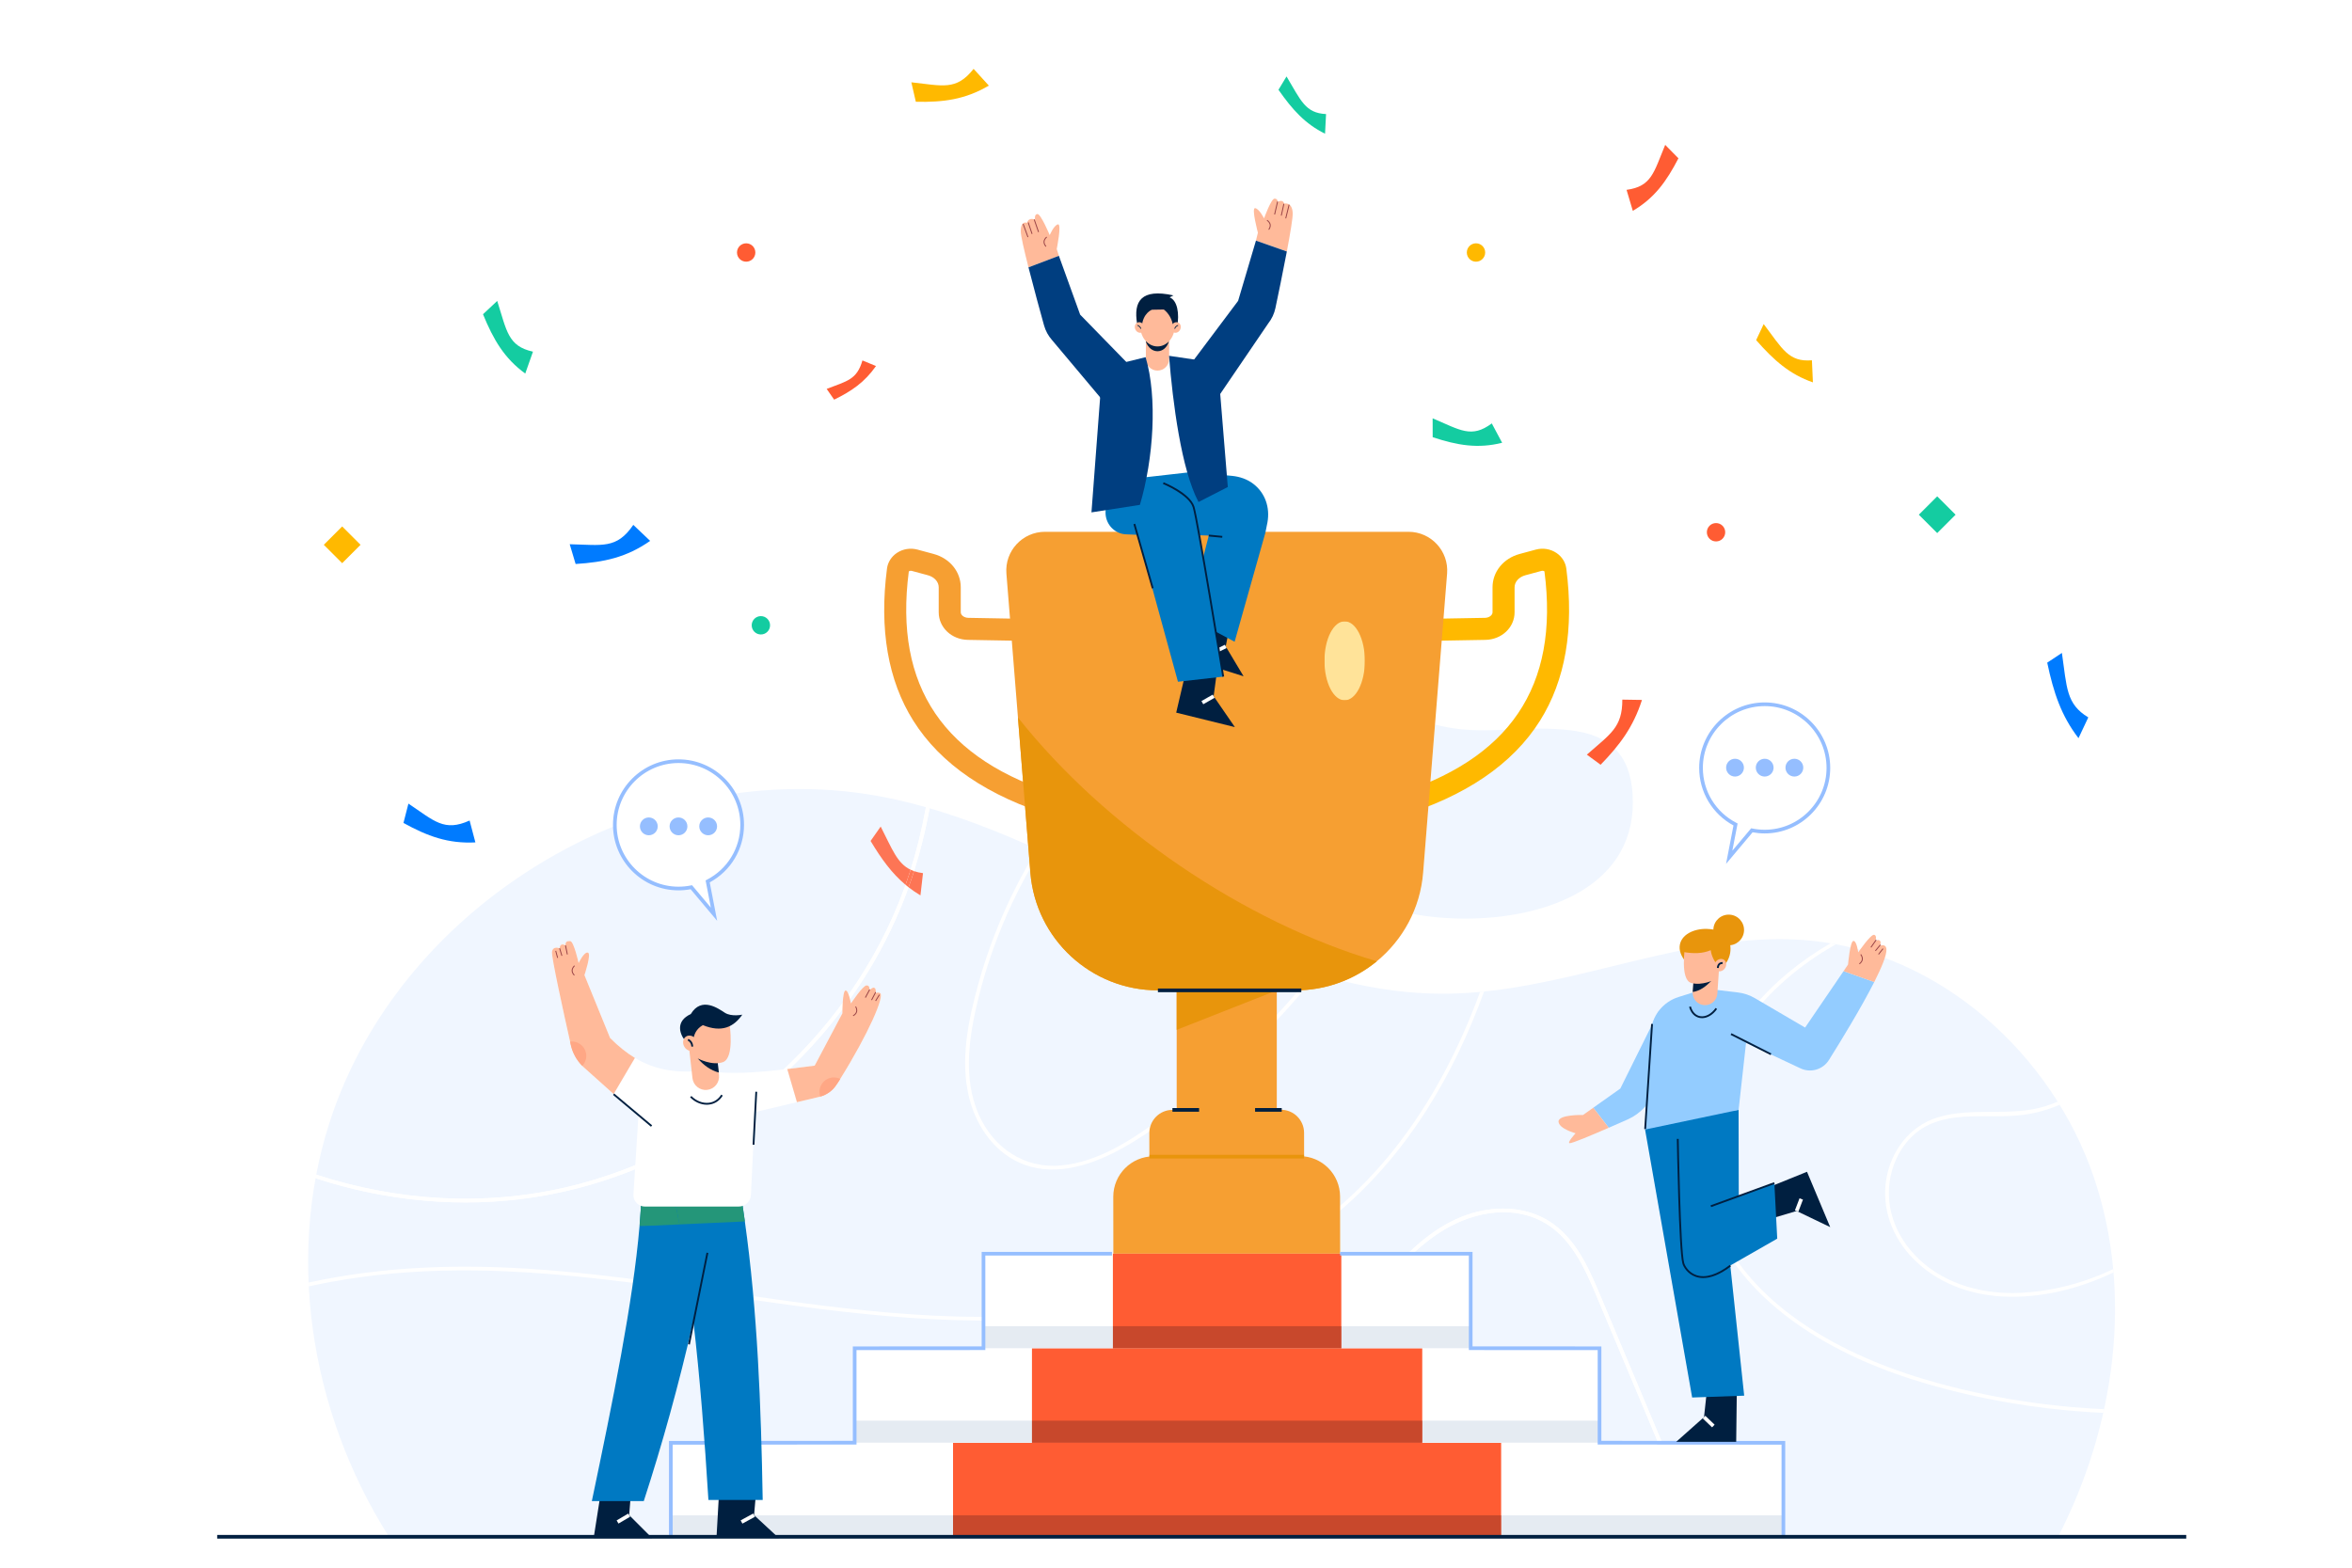
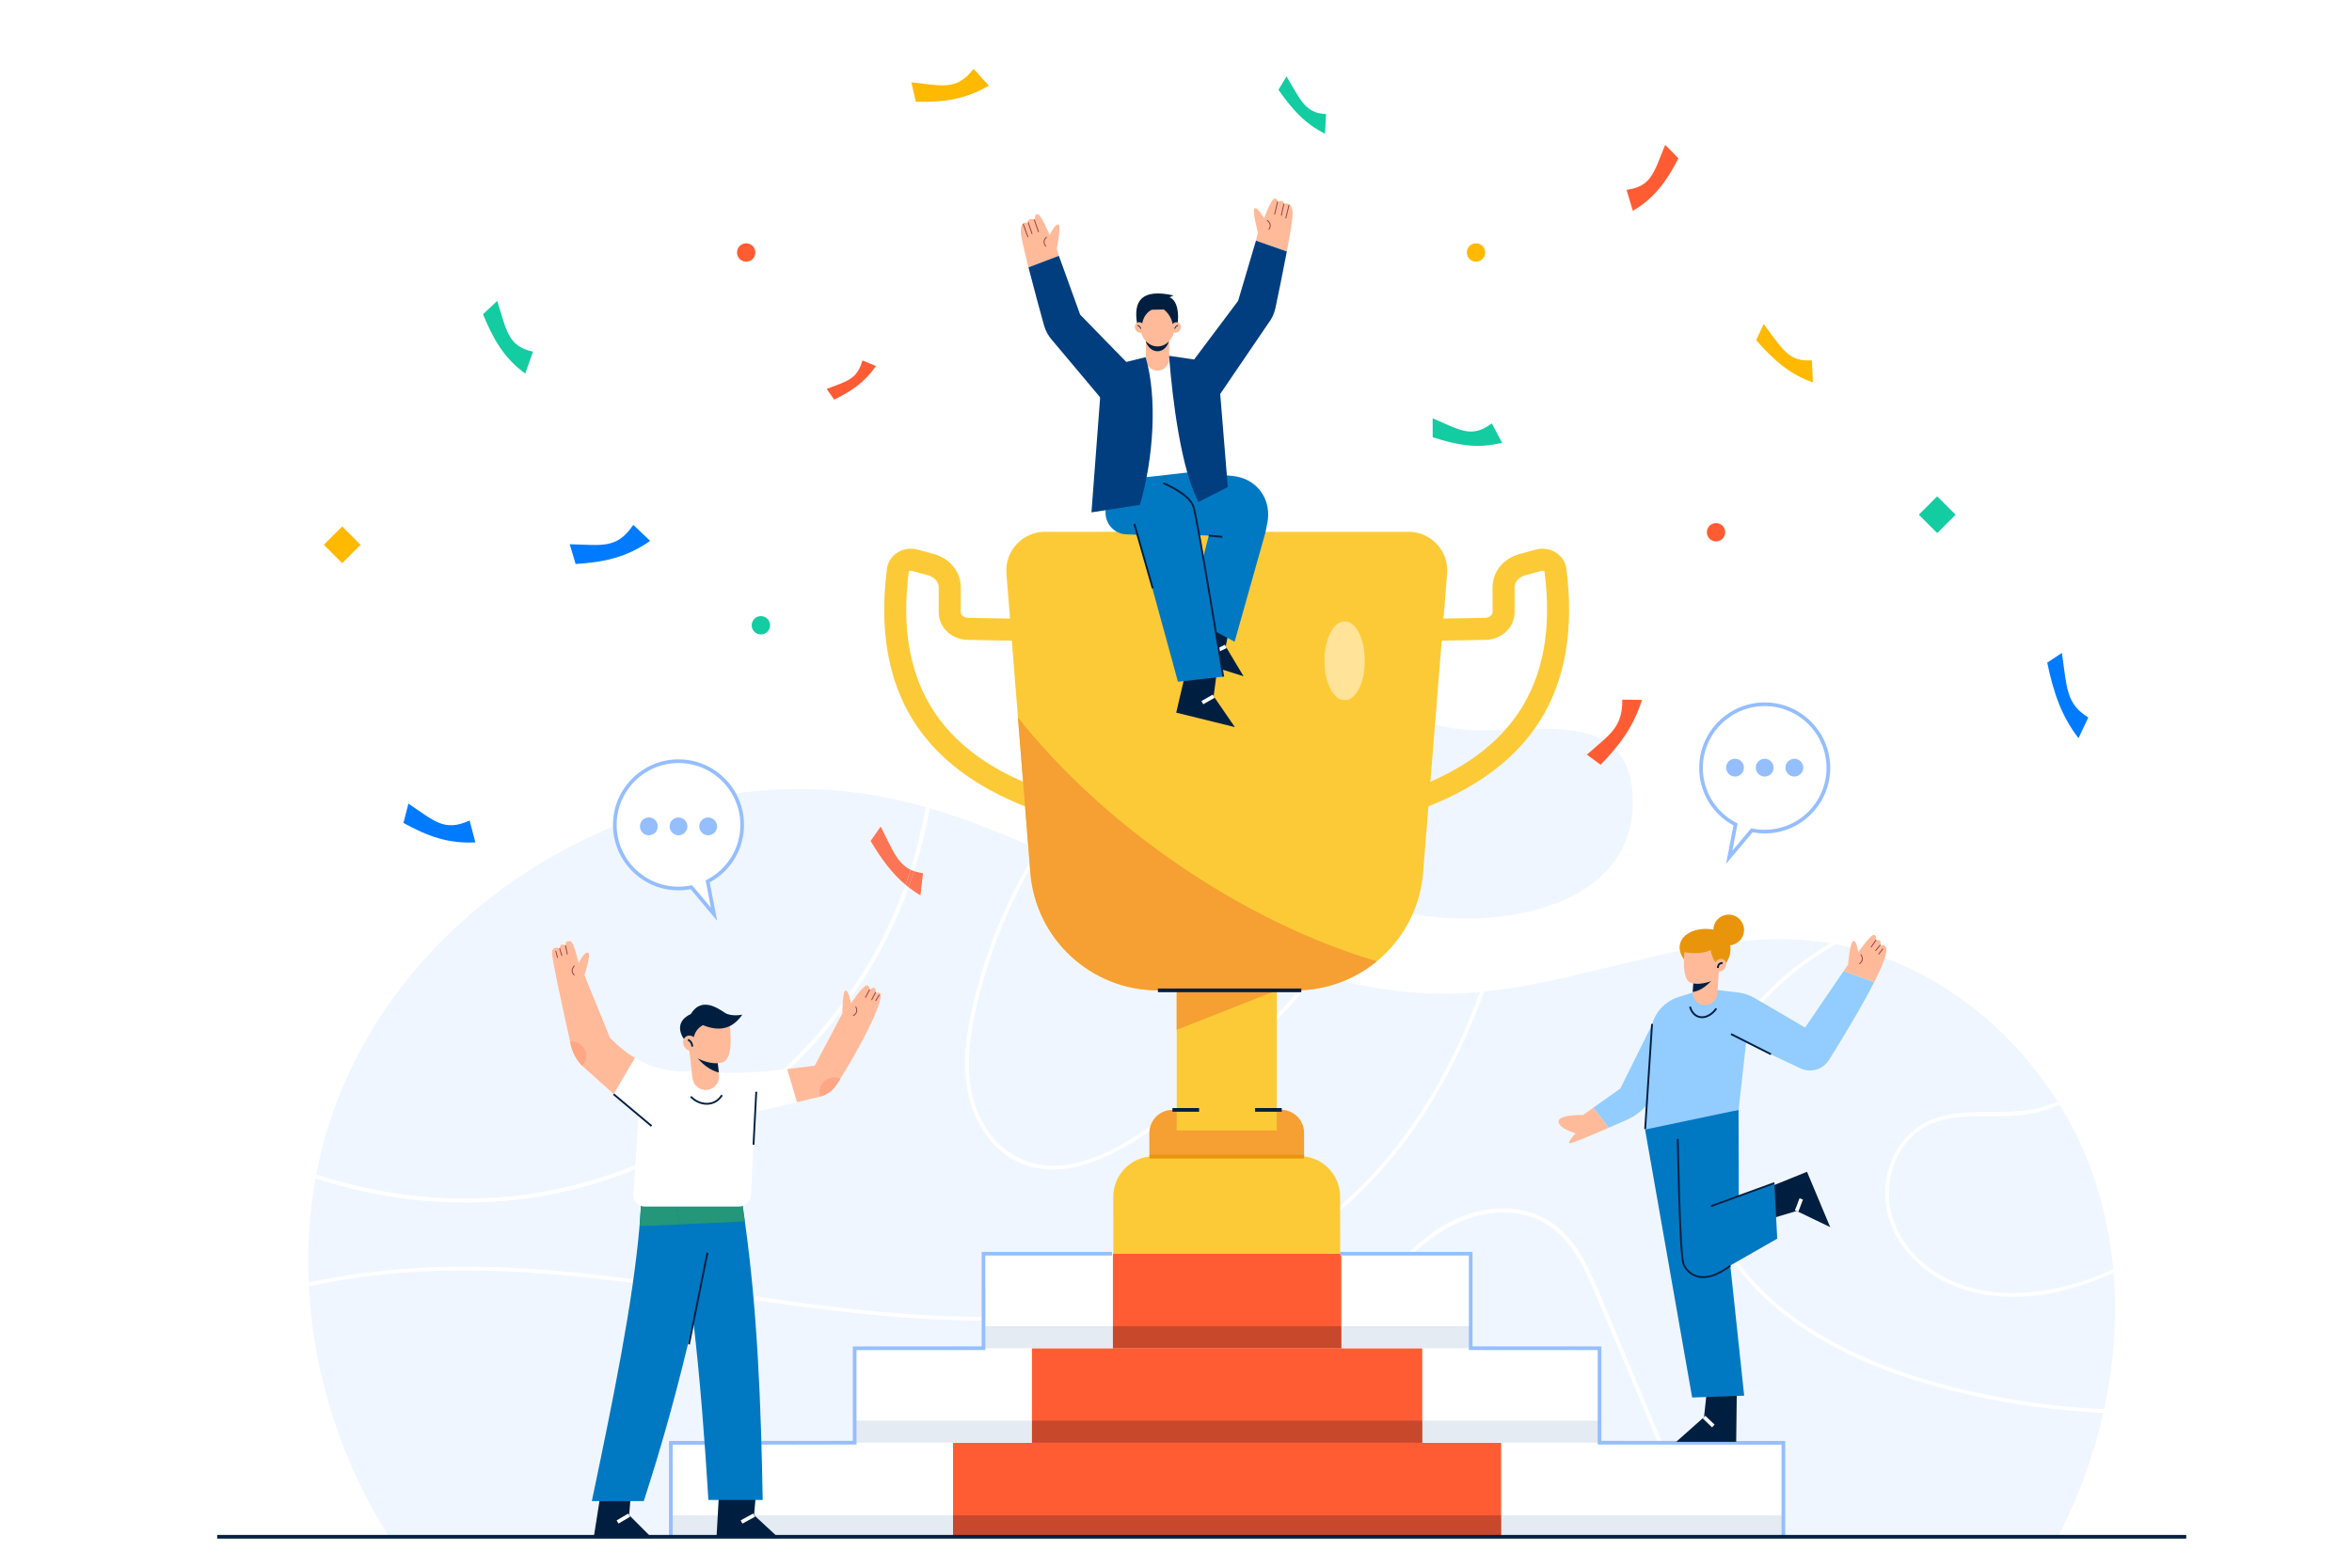
<svg xmlns="http://www.w3.org/2000/svg" width="420" height="280" viewBox="0 0 420 280" fill="none">
  <path d="M-36 304H456V-24H-36V304Z" fill="white" />
  <path d="M367.517 274.48H318.461V270.649H318.46V257.698H296.812C296.187 256.212 295.562 254.725 294.939 253.237C291.99 246.215 289.041 239.191 286.091 232.166C284.026 227.253 281.857 221.895 277.406 218.641C274.768 216.714 271.597 215.868 268.395 215.868C265.89 215.868 263.364 216.386 261.06 217.308C257.381 218.781 254.203 221.165 251.379 223.922H239.518H198.728H175.622V240.811H152.616V257.698H135.967C135.582 244.247 134.812 230.972 133.012 218.158C132.792 216.518 132.543 214.884 132.279 213.259L128.303 213.324C128.472 212.418 128.618 211.502 128.772 210.579L114.548 213.259C114.489 215.083 114.372 217.008 114.196 219.014C113.032 232.66 109.415 250.29 105.682 268.109H114.958C118.237 258.028 121.21 247.353 123.809 235.947C124.626 242.951 125.272 250.239 125.818 257.698H119.787V270.649H119.785V274.48H69.462C55.25 252.071 50.66 223.292 59.622 198.197C71.711 164.346 107.117 140.925 142.765 140.925C148.042 140.925 153.328 141.438 158.542 142.508C167.163 144.276 175.455 147.336 183.598 150.934L183.991 155.859C184.942 167.732 194.855 176.884 206.768 176.884H231.348C234.359 176.884 237.24 176.3 239.882 175.235C245.68 176.651 251.597 177.486 257.689 177.486C257.893 177.486 258.101 177.484 258.305 177.482C278.427 177.297 297.83 167.741 317.759 167.741C319.577 167.741 321.4 167.821 323.227 167.993C346.384 170.192 366.428 188.255 373.905 210.284C381.009 231.212 377.66 254.795 367.517 274.48ZM56.479 209.794C56.438 210.008 56.396 210.223 56.356 210.44C64.982 213.262 74.038 214.758 83.114 214.758C87.263 214.758 91.415 214.446 95.532 213.805C112.455 211.169 128.262 202.986 140.664 191.227L142.309 196.852L146.299 195.908C146.365 195.893 146.432 195.878 146.489 195.857C147.647 195.534 148.657 194.809 149.323 193.807L149.814 193.074C149.887 192.949 149.968 192.833 150.04 192.708C155.085 184.618 158.071 177.759 157.133 177.366C156.984 177.304 156.859 177.282 156.756 177.282C156.521 177.282 156.403 177.392 156.403 177.392C156.403 177.392 156.433 176.697 156.242 176.506C156.17 176.436 156.088 176.408 156.005 176.408C155.652 176.408 155.245 176.91 155.245 176.91C155.245 176.91 155.429 175.993 154.755 175.993C154.082 175.993 151.952 179.222 151.952 179.222C151.952 179.222 151.888 178.87 151.782 178.438C155.454 173.272 158.551 167.705 160.959 161.835C161.415 160.723 161.843 159.603 162.248 158.476C162.907 158.991 163.611 159.472 164.37 159.924L164.824 155.951C164.226 155.872 163.696 155.751 163.224 155.588C164.393 151.905 165.305 148.157 165.999 144.367C165.781 144.303 165.564 144.239 165.346 144.179C164.659 147.939 163.767 151.667 162.609 155.337C160.226 154.202 159.35 151.705 157.266 147.626L155.46 150.201C157.407 153.44 159.257 155.988 161.705 158.038C159.229 165.007 155.778 171.595 151.54 177.635C151.391 177.23 151.209 176.905 151.011 176.905C150.998 176.905 150.985 176.907 150.97 176.91C150.686 176.971 150.548 178.068 150.483 179.109C147.045 183.793 143.129 188.129 138.824 192.037C128.156 201.725 115.074 208.814 101.014 212.076C95.139 213.439 89.129 214.097 83.119 214.097C74.225 214.097 65.329 212.655 56.854 209.921C56.728 209.882 56.604 209.835 56.479 209.794ZM103.976 190.373C104.085 190.483 104.195 190.592 104.312 190.694L109.576 195.403L113.376 188.952C111.897 188.059 110.433 186.896 108.939 185.387L104.364 174.163C104.364 174.163 105.674 170.284 104.971 170.137C104.945 170.132 104.919 170.129 104.893 170.129C104.2 170.129 103.324 171.996 103.324 171.996C103.324 171.996 102.467 168.124 101.831 168.087C101.782 168.085 101.736 168.083 101.692 168.083C101.156 168.083 100.974 168.261 100.974 168.856C100.974 168.856 100.719 168.69 100.46 168.69C100.221 168.69 99.98 168.831 99.934 169.376C99.934 169.376 99.669 169.263 99.371 169.263C99.031 169.263 98.647 169.41 98.565 170.042C98.456 170.921 100.645 180.913 101.801 186.046C101.838 186.243 101.882 186.442 101.926 186.625C102.241 188.046 102.958 189.341 103.976 190.373ZM296.105 257.698H285.63V240.811H262.624V223.922H252.287C253.758 222.546 255.323 221.282 256.996 220.185C260.359 217.979 264.454 216.506 268.505 216.506C270.765 216.506 273.01 216.964 275.111 218.01C280.466 220.677 283.008 226.52 285.205 231.74C287.951 238.259 290.683 244.783 293.422 251.305C294.316 253.436 295.211 255.568 296.105 257.698ZM141.015 190.893C144.434 187.614 147.588 184.065 150.432 180.283C150.422 180.706 150.422 180.994 150.422 180.994L145.479 190.328C143.967 190.528 142.475 190.715 141.015 190.893Z" fill="#F0F6FF" />
  <path d="M95.535 213.805C124.344 209.318 149.926 188.752 160.962 161.835C163.281 156.175 164.913 150.324 166.002 144.367C165.783 144.303 165.567 144.239 165.349 144.179C164.617 148.182 163.653 152.148 162.385 156.046C157.89 169.869 149.57 182.284 138.827 192.037C128.159 201.725 115.077 208.814 101.017 212.076C86.447 215.456 71.059 214.504 56.857 209.921C56.731 209.882 56.607 209.835 56.482 209.794C56.441 210.008 56.399 210.223 56.359 210.44C68.928 214.553 82.41 215.848 95.535 213.805Z" fill="white" />
  <path d="M142.338 233.255C163.843 236.132 185.936 237.668 207.185 232.227C216.825 229.759 226.137 225.836 234.3 220.101C242.495 214.344 249.279 206.82 254.658 198.402C258.96 191.671 262.317 184.509 265.013 177.092C264.776 177.116 264.538 177.143 264.302 177.164C262.46 182.179 260.31 187.086 257.752 191.837C252.792 201.042 246.373 209.529 238.299 216.227C230.339 222.83 220.934 227.481 211.062 230.466C190.21 236.771 168.127 235.835 146.765 233.173C123.394 230.261 100.004 225.329 76.336 226.384C69.263 226.698 62.108 227.541 55.115 229.072C55.125 229.3 55.13 229.529 55.142 229.757C60.844 228.493 66.655 227.689 72.44 227.268C95.902 225.562 119.188 230.161 142.338 233.255Z" fill="white" />
  <path d="M352.802 248.704C344.537 246.892 336.382 244.365 328.84 240.483C321.813 236.865 315.19 232.045 310.5 225.605C305.678 218.986 303.376 210.961 304.094 202.791C305.414 187.782 315.199 175.787 327.845 168.653C327.521 168.592 327.197 168.538 326.872 168.484C316.256 174.617 307.796 184.013 304.56 196.364C302.497 204.241 302.971 212.601 306.428 220.016C309.742 227.127 315.443 232.822 321.893 237.159C328.701 241.734 336.397 244.942 344.254 247.213C353.686 249.941 363.428 251.6 373.223 252.227C374.009 252.278 374.795 252.309 375.582 252.345C375.629 252.129 375.678 251.912 375.724 251.696C368.018 251.343 360.34 250.357 352.802 248.704Z" fill="white" />
  <path d="M180.834 161.108C182.325 157.955 183.995 154.893 185.825 151.933C185.623 151.841 185.423 151.749 185.221 151.657C183.909 153.784 182.679 155.962 181.539 158.191C178.706 163.737 176.416 169.568 174.748 175.572C172.926 182.13 171.386 189.338 173.071 196.088C174.373 201.3 177.786 206.166 182.973 208.04C188.842 210.161 195.219 207.96 200.414 205.08C206.079 201.943 211.264 197.753 216.171 193.553C221.109 189.328 225.767 184.775 230.108 179.939C231.856 177.991 233.552 175.993 235.194 173.956C234.962 173.887 234.73 173.818 234.497 173.746C226.561 183.557 217.39 192.364 207.196 199.837C201.971 203.67 196.083 207.547 189.461 208.16C182.881 208.77 177.377 204.985 174.771 199.06C171.883 192.49 173.059 185.005 174.717 178.281C176.173 172.372 178.232 166.609 180.834 161.108Z" fill="white" />
  <path d="M357.55 231.561C364.349 231.924 371.175 230.234 377.407 227.269C377.39 227.071 377.376 226.872 377.358 226.676C372.195 229.121 366.609 230.628 360.795 230.908C354.275 231.223 347.615 229.516 342.757 224.981C338.376 220.891 336.18 214.945 337.858 209.065C338.601 206.456 340.074 204.011 342.194 202.294C344.95 200.063 348.502 199.496 351.946 199.391C355.047 199.297 358.163 199.519 361.251 199.124C363.503 198.835 365.704 198.218 367.788 197.326C367.673 197.139 367.56 196.949 367.442 196.762C366.762 197.051 366.068 197.313 365.363 197.539C358.999 199.575 352.189 197.602 345.878 199.617C340.948 201.192 337.666 205.605 336.833 210.628C335.962 215.884 337.935 221.014 341.614 224.781C345.807 229.077 351.623 231.246 357.55 231.561Z" fill="white" />
  <path d="M294.942 253.237C291.993 246.215 289.044 239.191 286.094 232.166C284.029 227.253 281.86 221.895 277.409 218.641C272.708 215.207 266.314 215.207 261.063 217.308C255.483 219.542 251.054 223.873 247.27 228.417C239.736 237.469 234.331 248.222 231.33 259.599C230.044 264.476 229.204 269.462 228.82 274.48H229.494C230.629 259.784 235.7 245.393 244.29 233.349C247.803 228.424 251.897 223.53 256.999 220.185C262.24 216.747 269.251 215.091 275.114 218.01C280.469 220.677 283.011 226.52 285.208 231.74C287.954 238.259 290.686 244.783 293.425 251.305C296.667 259.03 299.911 266.754 303.155 274.48H303.86C300.888 267.399 297.915 260.319 294.942 253.237Z" fill="white" />
  <path d="M261.667 164.072C258.399 164.072 255.199 163.778 252.271 163.237C253.277 160.954 253.921 158.473 254.13 155.859L256.247 129.407C259.351 130.222 262.213 130.442 265.026 130.442C265.697 130.442 266.364 130.431 267.031 130.409C269.665 130.331 272.296 130.136 275.081 130.136C276.765 130.136 278.505 130.208 280.337 130.419C287.228 131.213 291.059 134.567 291.531 141.773C292.602 158.083 276.427 164.072 261.667 164.072Z" fill="#F0F6FF" />
  <path d="M323.733 68.293C319.603 66.862 316.779 64.381 313.598 60.747L314.944 57.879C318.285 62.303 319.38 64.698 323.556 64.352L323.733 68.293Z" fill="#FFB900" />
  <path d="M371.16 131.843C368.087 127.846 366.714 123.743 365.576 118.354L368.197 116.617C369.097 122.829 368.933 125.727 372.909 128.133L371.16 131.843Z" fill="#007BFF" />
  <path d="M268.238 79.085C263.889 80.168 260.271 79.546 255.836 78.087L255.828 74.716C260.745 76.799 262.76 78.336 266.391 75.623L268.238 79.085Z" fill="#14CCA1" />
  <path d="M156.428 65.377C154.371 68.299 152.062 69.862 148.954 71.381L147.621 69.462C151.249 68.043 153.005 67.852 154.007 64.378L156.428 65.377Z" fill="#FF5C33" />
  <path d="M84.89 150.46C80.005 150.706 76.347 149.354 72.047 146.983L72.933 143.532C77.577 146.635 79.299 148.608 83.858 146.55L84.89 150.46Z" fill="#007BFF" />
  <path d="M93.796 66.718C90.069 64.009 88.117 60.686 86.25 56.124L88.788 53.748C90.507 59.133 90.696 61.821 95.173 62.81L93.796 66.718Z" fill="#14CCA1" />
  <path d="M116.099 96.606C111.876 99.554 107.891 100.412 102.79 100.732L101.734 97.203C107.535 97.334 110.125 98.105 113.088 93.746L116.099 96.606Z" fill="#007BFF" />
  <path d="M176.579 15.289C172.342 17.781 168.462 18.282 163.542 18.177L162.74 14.701C168.305 15.296 170.748 16.247 173.858 12.298L176.579 15.289Z" fill="#FFB900" />
  <path d="M236.614 23.88C233.084 22.138 230.8 19.617 228.299 16.034L229.737 13.653C232.312 17.953 233.073 20.196 236.796 20.374L236.614 23.88Z" fill="#14CCA1" />
  <path d="M291.574 37.659C295.438 35.384 297.581 32.413 299.72 28.273L297.356 25.876C295.311 30.794 294.956 33.295 290.457 33.908L291.574 37.659Z" fill="#FF5C33" />
  <path d="M164.369 159.924C163.61 159.472 162.906 158.991 162.247 158.476C162.59 157.518 162.914 156.556 163.223 155.588C163.695 155.751 164.225 155.872 164.823 155.951L164.369 159.924ZM161.704 158.038C159.256 155.988 157.406 153.44 155.459 150.201L157.265 147.626C159.349 151.705 160.225 154.202 162.608 155.337C162.534 155.573 162.458 155.81 162.381 156.046C162.165 156.713 161.939 157.377 161.704 158.038Z" fill="#FD7555" />
  <path d="M162.248 158.476C162.063 158.334 161.882 158.188 161.705 158.038C161.94 157.378 162.166 156.713 162.382 156.046C162.459 155.81 162.535 155.574 162.609 155.337C162.804 155.429 163.007 155.513 163.224 155.588C162.915 156.556 162.591 157.519 162.248 158.476Z" fill="#FF7755" />
  <path d="M293.209 125.014C291.659 129.844 289.267 133.042 285.824 136.589L283.369 134.787C287.523 131.103 289.724 129.962 289.701 124.958L293.209 125.014Z" fill="#FF5C33" />
  <path d="M134.885 45.098C134.885 46.003 134.151 46.738 133.245 46.738C132.34 46.738 131.605 46.003 131.605 45.098C131.605 44.193 132.34 43.458 133.245 43.458C134.151 43.458 134.885 44.193 134.885 45.098Z" fill="#FF5C33" />
  <path d="M265.212 45.098C265.212 46.003 264.477 46.738 263.572 46.738C262.665 46.738 261.932 46.003 261.932 45.098C261.932 44.193 262.665 43.458 263.572 43.458C264.477 43.458 265.212 44.193 265.212 45.098Z" fill="#FFB900" />
  <path d="M308.075 95.064C308.075 95.969 307.34 96.704 306.435 96.704C305.53 96.704 304.795 95.969 304.795 95.064C304.795 94.157 305.53 93.424 306.435 93.424C307.34 93.424 308.075 94.157 308.075 95.064Z" fill="#FF5C33" />
  <path d="M137.512 111.682C137.512 112.587 136.778 113.322 135.872 113.322C134.967 113.322 134.232 112.587 134.232 111.682C134.232 110.777 134.967 110.042 135.872 110.042C136.778 110.042 137.512 110.777 137.512 111.682Z" fill="#14CCA1" />
  <path d="M64.384 97.306L61.104 100.586L57.824 97.306L61.104 94.026L64.384 97.306Z" fill="#FFB900" />
  <path d="M349.21 91.932L345.93 95.212L342.65 91.932L345.93 88.652L349.21 91.932Z" fill="#14CCA1" />
  <path d="M232.879 208.783L205.248 208.818L205.24 202.364C205.239 200.086 207.084 198.236 209.362 198.233L228.74 198.21C231.019 198.207 232.868 200.052 232.871 202.331L232.879 208.783Z" fill="#F69F32" />
-   <path d="M227.999 201.908H210.123V170.256H227.999V201.908Z" fill="#F69F32" />
-   <path d="M210.123 183.936V170.256H227.999L227.981 176.9L210.123 183.936Z" fill="#E8950C" />
-   <path d="M249.802 145.847L248.662 142.078C269.593 135.743 278.469 122.65 275.794 102.049C275.765 102.019 275.543 101.89 275.271 101.965L272.39 102.744C271.237 103.056 270.461 103.918 270.461 104.892V109.355C270.461 112.064 268.175 114.231 265.257 114.286C262.241 114.344 257.08 114.442 256.393 114.442V110.506C256.864 110.506 260.149 110.449 265.182 110.35C265.91 110.337 266.525 109.881 266.525 109.355V104.892C266.525 102.118 268.468 99.728 271.361 98.944L274.243 98.165C275.511 97.822 276.854 98.036 277.931 98.756C278.909 99.408 279.551 100.423 279.697 101.542C281.103 112.371 279.527 121.511 275.01 128.705C270.123 136.495 261.641 142.263 249.802 145.847Z" fill="#FFB900" />
-   <path d="M188.288 145.847C176.448 142.263 167.966 136.495 163.079 128.705C158.563 121.511 156.986 112.371 158.392 101.542C158.538 100.423 159.181 99.407 160.158 98.756C161.236 98.036 162.579 97.822 163.847 98.165L166.728 98.944C169.621 99.727 171.564 102.118 171.564 104.892V109.355C171.564 109.881 172.179 110.337 172.908 110.35C177.939 110.449 181.226 110.506 181.696 110.506V114.442C181.009 114.442 175.848 114.344 172.832 114.286C169.915 114.231 167.628 112.064 167.628 109.355V104.892C167.628 103.918 166.853 103.056 165.7 102.744L162.818 101.965C162.544 101.89 162.323 102.019 162.285 102.082C159.62 122.65 168.496 135.743 189.427 142.078L188.288 145.847Z" fill="#F69F32" />
-   <path d="M258.41 102.447L254.132 155.859C253.621 162.261 250.498 167.877 245.86 171.688C241.905 174.942 236.84 176.884 231.35 176.884H206.769C194.856 176.884 184.944 167.732 183.993 155.859L181.776 128.143L179.716 102.447C179.394 98.426 182.569 94.982 186.61 94.982H251.515C255.549 94.982 258.731 98.426 258.41 102.447Z" fill="#F69F32" />
-   <path d="M245.86 171.688C241.904 174.942 236.84 176.884 231.349 176.884H206.769C194.856 176.884 184.944 167.732 183.993 155.859L181.775 128.143C197.342 147.816 222.165 164.695 245.86 171.688Z" fill="#E8950C" />
+   <path d="M227.999 201.908H210.123V170.256H227.999V201.908Z" fill="#FDCA37" />
+   <path d="M210.123 183.936V170.256H227.999L227.981 176.9L210.123 183.936Z" fill="#F69F32" />
+   <path d="M249.802 145.847L248.662 142.078C269.593 135.743 278.469 122.65 275.794 102.049C275.765 102.019 275.543 101.89 275.271 101.965L272.39 102.744C271.237 103.056 270.461 103.918 270.461 104.892V109.355C270.461 112.064 268.175 114.231 265.257 114.286C262.241 114.344 257.08 114.442 256.393 114.442V110.506C256.864 110.506 260.149 110.449 265.182 110.35C265.91 110.337 266.525 109.881 266.525 109.355V104.892C266.525 102.118 268.468 99.728 271.361 98.944L274.243 98.165C275.511 97.822 276.854 98.036 277.931 98.756C278.909 99.408 279.551 100.423 279.697 101.542C281.103 112.371 279.527 121.511 275.01 128.705C270.123 136.495 261.641 142.263 249.802 145.847Z" fill="#FDCA37" />
+   <path d="M188.288 145.847C176.448 142.263 167.966 136.495 163.079 128.705C158.563 121.511 156.986 112.371 158.392 101.542C158.538 100.423 159.181 99.407 160.158 98.756C161.236 98.036 162.579 97.822 163.847 98.165L166.728 98.944C169.621 99.727 171.564 102.118 171.564 104.892V109.355C171.564 109.881 172.179 110.337 172.908 110.35C177.939 110.449 181.226 110.506 181.696 110.506V114.442C181.009 114.442 175.848 114.344 172.832 114.286C169.915 114.231 167.628 112.064 167.628 109.355V104.892C167.628 103.918 166.853 103.056 165.7 102.744L162.818 101.965C162.544 101.89 162.323 102.019 162.285 102.082C159.62 122.65 168.496 135.743 189.427 142.078L188.288 145.847Z" fill="#FDCA37" />
+   <path d="M258.41 102.447L254.132 155.859C253.621 162.261 250.498 167.877 245.86 171.688C241.905 174.942 236.84 176.884 231.35 176.884H206.769C194.856 176.884 184.944 167.732 183.993 155.859L181.776 128.143L179.716 102.447C179.394 98.426 182.569 94.982 186.61 94.982H251.515C255.549 94.982 258.731 98.426 258.41 102.447Z" fill="#FDCA37" />
+   <path d="M245.86 171.688C241.904 174.942 236.84 176.884 231.349 176.884H206.769C194.856 176.884 184.944 167.732 183.993 155.859L181.775 128.143C197.342 147.816 222.165 164.695 245.86 171.688Z" fill="#F69F32" />
  <path d="M232.381 177.212H206.77V176.556H232.381V177.212Z" fill="#001F40" />
  <path d="M214.124 198.561H209.363V197.905H214.124V198.561Z" fill="#001F40" />
  <path d="M228.882 198.561H224.121V197.905H228.882V198.561Z" fill="#001F40" />
-   <path d="M239.312 224.407L198.812 224.457L198.799 213.757C198.794 209.767 202.025 206.528 206.015 206.523L232.065 206.492C236.055 206.487 239.294 209.718 239.299 213.708L239.312 224.407Z" fill="#F69F32" />
+   <path d="M239.312 224.407L198.812 224.457L198.799 213.757C198.794 209.767 202.025 206.528 206.015 206.523L232.065 206.492C236.055 206.487 239.294 209.718 239.299 213.708L239.312 224.407Z" fill="#FDCA37" />
  <path d="M232.861 206.912H205.268V206.256H232.861V206.912Z" fill="#E8950C" />
  <mask id="mask0_998_7193" style="mask-type:luminance" maskUnits="userSpaceOnUse" x="236" y="110" width="8" height="16">
    <path d="M240.118 125.076C238.125 125.076 236.51 121.918 236.51 118.024C236.51 114.129 238.125 110.972 240.118 110.972C242.11 110.972 243.726 114.129 243.726 118.024C243.726 121.918 242.11 125.076 240.118 125.076Z" fill="white" />
  </mask>
  <g mask="url(#mask0_998_7193)">
    <path d="M236.51 125.076H243.726V110.972H236.51V125.076Z" fill="#FFE399" />
  </g>
  <path d="M119.787 274.587H318.46V257.698H119.787V274.587Z" fill="white" />
  <path d="M152.619 257.698H285.633V240.811H152.619V257.698Z" fill="white" />
  <path d="M175.625 240.811H262.627V223.922H175.625V240.811Z" fill="white" />
  <path d="M170.186 274.585H268.061V257.7H170.186V274.585Z" fill="#FF5C33" />
  <path d="M184.279 257.699H253.973V240.807H184.279V257.699Z" fill="#FF5C33" />
  <path d="M198.73 240.807H239.521V223.922H198.73V240.807Z" fill="#FF5C33" />
  <path d="M175.625 240.801H198.729V236.865H175.625V240.801Z" fill="#E5EBF2" />
  <path d="M239.52 240.801H262.624V236.865H239.52V240.801Z" fill="#E5EBF2" />
  <path d="M198.73 240.801H239.521V236.865H198.73V240.801Z" fill="#C8482C" />
  <path d="M152.619 257.673H184.278V253.737H152.619V257.673Z" fill="#E5EBF2" />
  <path d="M253.971 257.673H285.629V253.737H253.971V257.673Z" fill="#E5EBF2" />
  <path d="M184.279 257.673H253.973V253.737H184.279V257.673Z" fill="#C8482C" />
  <path d="M119.787 274.585H119.789V274.478H119.787V274.585Z" fill="#E5EBF2" />
  <path d="M119.787 274.48H119.789V270.649H119.787V274.48Z" fill="#D8E3F2" />
  <path d="M170.186 274.585H119.787V270.649H170.186V274.585Z" fill="#E5EBF2" />
  <path d="M318.463 274.585H318.465V274.478H318.463V274.585Z" fill="#E5EBF2" />
  <path d="M318.463 274.48H318.465V270.649H318.463V274.48Z" fill="#D8E3F2" />
  <path d="M318.463 274.585H268.064V270.649H318.463V274.48V274.585Z" fill="#E5EBF2" />
  <path d="M170.186 274.585H268.061V270.649H170.186V274.585Z" fill="#C8482C" />
  <path d="M120.117 274.587H119.461V257.37L152.292 257.345L152.29 240.483L175.298 240.473L175.296 223.594H198.57V224.25H175.952L175.954 241.129L152.946 241.139L152.948 258.001L120.117 258.026V274.587Z" fill="#95BEFF" />
  <path d="M318.789 274.587H318.133V258.026L285.302 258.001L285.303 241.139L262.296 241.129L262.297 224.25H239.305V223.594H262.953L262.952 240.473L285.959 240.483L285.958 257.345L318.789 257.37V274.587Z" fill="#95BEFF" />
  <path d="M214.964 109.673L212.518 117.776L222.066 120.786L218.877 115.453L219.814 110.769L214.964 109.673Z" fill="#001F40" />
  <path d="M217.095 116.696L216.805 116.107L218.735 115.157L219.025 115.746L217.095 116.696Z" fill="white" />
  <path d="M213.275 84.348L219.99 84.993C221.371 85.126 222.724 85.578 223.82 86.428C225.954 88.081 226.795 90.656 226.334 93.28C226.214 93.96 226.07 94.59 225.965 95.125L220.469 114.618L212.135 110.172L215.854 95.653L207.39 95.392L202.775 85.713L204.442 77.997L213.275 84.348Z" fill="#0079C2" />
  <path d="M212.115 118.4L210.037 127.282L220.513 129.866L216.72 124.348L217.406 119.247L212.115 118.4Z" fill="#001F40" />
  <path d="M214.869 125.784L214.543 125.217L216.554 124.064L216.88 124.632L214.869 125.784Z" fill="white" />
  <path d="M203.157 95.522L210.35 121.765L218.429 120.85L213.704 93.037C213.248 90.613 213.145 89.124 209.433 87.276L205.46 85.071L204.44 77.996L198.414 81.919L197.438 91.138C197.202 93.37 198.867 95.34 201.066 95.433L203.157 95.522Z" fill="#0079C2" />
  <path d="M213.631 84.212L201.647 85.573C200.311 85.726 199.1 84.768 198.943 83.43L196.854 65.685L206.843 63.25L217.442 64.832L215.497 82.341C215.387 83.323 214.613 84.101 213.631 84.212Z" fill="white" />
  <path d="M188.703 44.478C188.703 44.478 189.635 39.903 188.912 40.07C188.19 40.239 187.447 41.994 187.447 41.994C187.447 41.994 185.863 38.189 185.256 38.227C184.648 38.266 184.831 39.23 184.831 39.23C184.831 39.23 183.698 38.691 183.403 39.809C183.403 39.809 182.27 39.27 182.279 41.344C182.283 42.099 182.888 44.721 183.657 47.75L189.085 45.687L188.703 44.478Z" fill="#FFBA9A" />
  <path d="M192.883 56.196L189.085 45.687L183.656 47.75C184.607 51.494 185.808 55.861 186.433 58.108C186.708 59.097 187.205 60.004 187.889 60.77L198.787 73.744L203.489 67.074L192.883 56.196Z" fill="#003E80" />
  <path d="M186.723 44.083C186.186 43.447 186.231 42.835 186.859 42.266L186.969 42.387C186.411 42.894 186.372 43.414 186.849 43.978L186.723 44.083Z" fill="#974245" />
  <path d="M185.379 41.474L184.604 39.235L184.758 39.181L185.535 41.419L185.379 41.474Z" fill="#974245" />
  <path d="M184.219 41.803L183.533 39.76L183.687 39.709L184.375 41.752L184.219 41.803Z" fill="#974245" />
  <path d="M183.485 42.379L182.627 40.026L182.781 39.968L183.639 42.323L183.485 42.379Z" fill="#974245" />
  <path d="M230.841 38.03C230.718 35.958 229.319 36.378 229.319 36.378C229.045 35.476 228.16 36.08 228.16 36.08C228.16 36.08 228.206 35.476 227.597 35.476C226.987 35.476 225.724 39.004 225.724 39.004C225.724 39.004 224.871 37.298 224.14 37.177C223.409 37.056 224.627 41.562 224.627 41.562L224.276 42.979L229.791 44.921C230.406 41.675 230.887 38.817 230.841 38.03Z" fill="#FFBA9A" />
  <path d="M224.277 42.979L221.092 53.736L211.908 65.98L217.156 71.448L226.468 57.77C227.103 56.964 227.542 56.027 227.754 55.022C228.218 52.824 229.092 48.621 229.792 44.921L224.277 42.979Z" fill="#003E80" />
  <path d="M226.632 41.062L226.497 40.97C226.911 40.358 226.815 39.845 226.207 39.402L226.304 39.27C226.988 39.768 227.099 40.372 226.632 41.062Z" fill="#974245" />
  <path d="M227.69 38.323L227.529 38.286L228.064 35.978L228.225 36.014L227.69 38.323Z" fill="#974245" />
  <path d="M228.881 38.528L228.721 38.494L229.185 36.388L229.346 36.424L228.881 38.528Z" fill="#974245" />
  <path d="M229.675 39.022L229.516 38.983L230.117 36.551L230.277 36.59L229.675 39.022Z" fill="#974245" />
  <path d="M206.697 66.192C205.551 66.192 204.619 65.262 204.619 64.114V60.425H208.775V64.114C208.775 65.262 207.845 66.192 206.697 66.192Z" fill="#FFBA9A" />
  <path d="M208.727 60.957C208.074 63.277 205.417 63.374 204.596 60.957H208.727Z" fill="#001F40" />
  <path d="M209.763 58.3C209.763 60.275 208.39 61.875 206.696 61.875C205.004 61.875 203.631 60.275 203.631 58.3C203.631 56.325 205.004 54.725 206.696 54.725C208.39 54.725 209.763 56.325 209.763 58.3Z" fill="#FFBA9A" />
  <path d="M203.891 58.361C204.072 55.896 205.704 55.317 205.704 55.317L207.823 55.279C208.693 55.932 209.433 57.162 209.472 58.451L210.197 58.415C210.648 56.006 210.251 53.649 208.856 53.106L209.545 52.762C203.793 51.489 202.37 53.795 203.058 57.834L203.891 58.361Z" fill="#001F40" />
  <path d="M204.275 58.129C204.505 58.612 204.349 59.166 203.928 59.366C203.506 59.566 202.978 59.338 202.749 58.856C202.519 58.375 202.675 57.821 203.098 57.621C203.519 57.419 204.047 57.647 204.275 58.129Z" fill="#FFBA9A" />
  <path d="M203.66 58.735C203.562 58.458 203.378 58.274 203.1 58.175L203.149 58.038C203.472 58.153 203.683 58.364 203.797 58.687L203.66 58.735Z" fill="#001F40" />
  <path d="M209.223 58.129C208.993 58.612 209.151 59.166 209.572 59.366C209.994 59.566 210.522 59.338 210.75 58.856C210.979 58.375 210.823 57.821 210.402 57.621C209.98 57.419 209.452 57.647 209.223 58.129Z" fill="#FFBA9A" />
  <path d="M209.833 58.735L209.697 58.687C209.81 58.364 210.022 58.153 210.345 58.038L210.393 58.175C210.115 58.274 209.932 58.458 209.833 58.735Z" fill="#001F40" />
  <path d="M204.574 63.796C206.711 70.98 205.989 81.955 203.554 90.173L194.904 91.513L196.854 65.685L204.574 63.796Z" fill="#003E80" />
  <path d="M208.756 63.55C209.412 71.869 210.958 83.897 214.019 89.662L219.252 86.987L217.443 64.832L208.756 63.55Z" fill="#003E80" />
  <path d="M218.269 120.876C218.223 120.597 213.708 92.942 212.983 90.602C212.276 88.325 207.712 86.46 207.666 86.441L207.789 86.137C207.983 86.215 212.543 88.081 213.294 90.505C214.029 92.866 218.406 119.682 218.593 120.823L218.269 120.876Z" fill="#001F40" />
  <path d="M205.684 105.112L202.404 93.632L202.719 93.542L205.999 105.022L205.684 105.112Z" fill="#001F40" />
  <path d="M218.249 96.046L215.838 95.817L215.869 95.49L218.278 95.72L218.249 96.046Z" fill="#001F40" />
  <path d="M107.228 266.957L106.008 274.706H116.441L112.353 270.618L112.658 266.774L107.228 266.957Z" fill="#001F40" />
  <path d="M110.446 272.12L110.113 271.556L112.188 270.336L112.52 270.9L110.446 272.12Z" fill="white" />
  <path d="M128.774 210.579C128.62 211.502 128.474 212.418 128.305 213.325C128.02 215.038 127.72 216.736 127.413 218.413C126.315 224.445 125.114 230.28 123.811 235.932V235.947C121.212 247.353 118.239 258.028 114.96 268.109H105.684C109.417 250.29 113.034 232.66 114.198 219.014C114.374 217.008 114.491 215.083 114.55 213.259L128.774 210.579Z" fill="#0079C2" />
  <path d="M128.402 266.592L127.949 274.557L139.076 274.706L134.658 270.618L134.988 266.774L128.402 266.592Z" fill="#001F40" />
  <path d="M132.571 272.127L132.256 271.549L134.498 270.329L134.813 270.906L132.571 272.127Z" fill="white" />
  <path d="M136.197 267.904H126.503C125.822 256.886 124.995 246.116 123.809 235.947V235.932C123.113 229.959 122.3 224.181 121.319 218.691C121.005 216.919 120.668 215.178 120.316 213.464L128.303 213.324L132.279 213.259C132.543 214.884 132.792 216.518 133.012 218.158C135.267 234.205 135.903 250.971 136.197 267.904Z" fill="#0079C2" />
  <mask id="mask1_998_7193" style="mask-type:luminance" maskUnits="userSpaceOnUse" x="114" y="210" width="15" height="10">
    <path d="M114.199 219.014C114.375 217.008 114.492 215.083 114.551 213.259L128.776 210.579C128.622 211.502 128.476 212.418 128.307 213.325L120.32 213.464C120.671 215.178 121.008 216.919 121.323 218.691L114.199 219.014Z" fill="white" />
  </mask>
  <g mask="url(#mask1_998_7193)">
    <path d="M114.199 219.014H128.776V210.579H114.199V219.014Z" fill="#249679" />
  </g>
  <path d="M121.319 218.69C121.005 216.919 120.668 215.178 120.316 213.464L128.303 213.324L132.279 213.259C132.543 214.884 132.792 216.517 133.012 218.157L127.411 218.413L121.319 218.69Z" fill="#249679" />
  <path d="M123.193 240.145L122.871 240.081L126.166 223.73L126.487 223.796L123.193 240.145Z" fill="#001F40" />
  <path d="M126.205 191.183C121.295 191.714 117.283 191.304 113.378 188.951L109.578 195.401L114.003 199.358L113.114 213.316C113.061 214.138 113.506 214.91 114.242 215.279C114.526 215.422 114.84 215.496 115.158 215.496H131.917C132.829 215.496 133.644 214.927 133.961 214.071C134.036 213.862 134.08 213.644 134.092 213.423L134.809 198.627L142.312 196.852L140.581 190.942C134.864 191.609 129.706 191.968 126.205 191.183Z" fill="white" />
  <path d="M113.377 188.952L109.577 195.403L104.314 190.694C104.196 190.592 104.087 190.483 103.977 190.373C102.959 189.341 102.242 188.046 101.927 186.625C101.883 186.442 101.839 186.243 101.802 186.046C100.646 180.913 98.457 170.921 98.567 170.042C98.72 168.856 99.935 169.376 99.935 169.376C100.031 168.241 100.975 168.856 100.975 168.856C100.975 168.211 101.187 168.057 101.832 168.087C102.469 168.124 103.325 171.997 103.325 171.997C103.325 171.997 104.27 169.983 104.972 170.137C105.675 170.284 104.365 174.163 104.365 174.163L108.94 185.387C110.434 186.896 111.898 188.059 113.377 188.952Z" fill="#FFBA9A" />
  <path d="M103.977 190.373C102.959 189.341 102.242 188.045 101.927 186.625C101.883 186.441 101.839 186.243 101.803 186.046C101.912 186.031 102.022 186.023 102.132 186.023C103.553 186.023 104.695 187.173 104.695 188.587C104.695 189.282 104.424 189.912 103.977 190.373Z" fill="#FFA785" />
  <path d="M102.504 174.248C101.931 173.643 101.942 173.031 102.535 172.426L102.652 172.541C102.125 173.079 102.115 173.6 102.623 174.135L102.504 174.248Z" fill="#974245" />
  <path d="M101.233 170.486L100.896 168.872L101.057 168.839L101.394 170.453L101.233 170.486Z" fill="#974245" />
  <path d="M100.258 170.739L99.857 169.4L100.014 169.353L100.415 170.691L100.258 170.739Z" fill="#974245" />
  <path d="M99.494 171.101L99.158 169.851L99.316 169.809L99.652 171.058L99.494 171.101Z" fill="#974245" />
  <path d="M150.042 192.708C149.97 192.833 149.889 192.949 149.816 193.074L149.325 193.807C148.659 194.809 147.649 195.534 146.491 195.857C146.434 195.878 146.367 195.893 146.301 195.908L142.311 196.852L140.584 190.943C142.18 190.753 143.82 190.548 145.481 190.328L150.424 180.993C150.424 180.993 150.424 177.026 150.972 176.91C151.521 176.785 151.954 179.222 151.954 179.222C151.954 179.222 154.084 175.993 154.757 175.993C155.431 175.993 155.247 176.91 155.247 176.91C155.247 176.91 155.87 176.141 156.244 176.506C156.435 176.697 156.405 177.392 156.405 177.392C156.405 177.392 156.651 177.162 157.135 177.366C158.073 177.759 155.087 184.618 150.042 192.708Z" fill="#FFBA9A" />
  <path d="M146.492 195.857C146.391 195.586 146.34 195.299 146.34 194.999C146.34 193.579 147.488 192.437 148.902 192.437C149.312 192.437 149.7 192.532 150.043 192.708C149.971 192.833 149.89 192.949 149.817 193.074L149.326 193.807C148.66 194.809 147.65 195.534 146.492 195.857Z" fill="#FFA785" />
  <path d="M152.381 181.495L152.299 181.353C152.937 180.982 153.076 180.479 152.722 179.814L152.866 179.737C153.265 180.485 153.101 181.076 152.381 181.495Z" fill="#974245" />
  <path d="M154.601 178.217L154.457 178.138L155.236 176.685L155.38 176.764L154.601 178.217Z" fill="#974245" />
  <path d="M155.71 178.655L155.564 178.579L156.298 177.172L156.443 177.248L155.71 178.655Z" fill="#974245" />
  <path d="M156.428 178.814L156.289 178.727L156.965 177.623L157.104 177.708L156.428 178.814Z" fill="#974245" />
  <path d="M116.245 201.243L109.467 195.557L109.678 195.306L116.456 200.992L116.245 201.243Z" fill="#001F40" />
  <path d="M134.719 204.46L134.393 204.444L134.885 194.986L135.211 195.002L134.719 204.46Z" fill="#001F40" />
  <path d="M126.213 197.311C125.143 197.311 124.053 196.831 123.232 195.983L123.468 195.755C124.32 196.634 125.476 197.083 126.569 196.964C127.495 196.859 128.281 196.342 128.786 195.511L129.067 195.681C128.509 196.601 127.635 197.174 126.606 197.288C126.476 197.303 126.345 197.311 126.213 197.311Z" fill="#001F40" />
  <path d="M126.285 194.661C124.978 194.807 123.799 193.866 123.652 192.559L123.021 186.934L127.758 186.402L128.389 192.027C128.535 193.336 127.593 194.515 126.285 194.661Z" fill="#FFBA9A" />
  <path d="M124.6 189.048C125.69 190.299 126.926 191.183 128.362 191.562L128.022 188.524L124.6 189.048Z" fill="#001F40" />
  <path d="M130.287 182.961C130.287 182.961 131.197 188.934 129.112 189.699C127.165 190.412 124.604 189.047 124.604 189.047L122.885 184.032L125.116 181.999L130.287 182.961Z" fill="#FFBA9A" />
  <path d="M123.781 185.877C123.901 184.734 124.35 183.747 125.513 183.098C128.905 184.473 131.029 183.422 132.553 181.225C132.553 181.225 130.611 181.641 129.441 180.887C128.272 180.131 125.26 177.938 123.356 181.116C120.693 182.351 121.258 184.498 122.334 185.877H123.781Z" fill="#001F40" />
  <path d="M124.329 185.717C124.721 186.396 124.563 187.222 123.975 187.562C123.387 187.903 122.591 187.629 122.198 186.952C121.805 186.273 121.964 185.446 122.552 185.105C123.14 184.766 123.936 185.039 124.329 185.717Z" fill="#FFBA9A" />
  <path d="M123.465 186.938C123.426 186.412 123.203 186.051 122.783 185.838L122.932 185.546C123.455 185.812 123.745 186.271 123.793 186.914L123.465 186.938Z" fill="#001F40" />
  <path d="M121.164 135.954C127.443 135.954 132.534 141.045 132.534 147.324C132.534 151.726 130.028 155.536 126.37 157.425L127.505 163.288L123.454 158.465C122.714 158.615 121.948 158.696 121.164 158.696C114.884 158.696 109.793 153.605 109.793 147.324C109.793 141.045 114.884 135.954 121.164 135.954Z" fill="white" />
  <path d="M123.577 158.104L126.94 162.107L126 157.246L126.218 157.135C129.91 155.228 132.204 151.469 132.204 147.324C132.204 141.237 127.251 136.282 121.162 136.282C115.073 136.282 110.119 141.237 110.119 147.324C110.119 153.414 115.073 158.368 121.162 158.368C121.91 158.368 122.659 158.293 123.386 158.143L123.577 158.104ZM128.065 164.467L123.325 158.824C122.615 158.957 121.888 159.024 121.162 159.024C114.711 159.024 109.463 153.776 109.463 147.324C109.463 140.874 114.711 135.626 121.162 135.626C127.612 135.626 132.86 140.874 132.86 147.324C132.86 151.633 130.521 155.547 126.736 157.602L128.065 164.467Z" fill="#95BEFF" />
  <path d="M117.451 147.593C117.451 148.472 116.739 149.184 115.861 149.184C114.983 149.184 114.271 148.472 114.271 147.593C114.271 146.716 114.983 146.004 115.861 146.004C116.739 146.004 117.451 146.716 117.451 147.593Z" fill="#95BEFF" />
  <path d="M122.749 147.593C122.749 148.472 122.038 149.184 121.16 149.184C120.282 149.184 119.57 148.472 119.57 147.593C119.57 146.716 120.282 146.004 121.16 146.004C122.038 146.004 122.749 146.716 122.749 147.593Z" fill="#95BEFF" />
  <path d="M128.048 147.593C128.048 148.472 127.337 149.184 126.459 149.184C125.581 149.184 124.869 148.472 124.869 147.593C124.869 146.716 125.581 146.004 126.459 146.004C127.337 146.004 128.048 146.716 128.048 147.593Z" fill="#95BEFF" />
  <path d="M296.182 180.644L289.343 194.423L284.514 197.848L287.279 201.426C288.542 200.875 289.753 200.339 290.682 199.926C291.831 199.414 292.861 198.668 293.709 197.736L298.785 192.154L296.182 180.644Z" fill="#93CCFF" />
  <path d="M282.684 199.143C282.684 199.143 278.169 199.027 278.312 200.368C278.448 201.639 281.354 202.41 281.354 202.41C281.354 202.41 279.749 204.152 280.309 204.181C280.77 204.206 284.186 202.771 287.276 201.426L284.511 197.848L282.684 199.143Z" fill="#FFBA9A" />
  <path d="M310.145 248.465L310.035 257.526H299.316L304.289 253.106L304.842 248.022L310.145 248.465Z" fill="#001F40" />
  <path d="M305.729 254.933L304.062 253.342L304.517 252.868L306.181 254.459L305.729 254.933Z" fill="white" />
  <path d="M314.279 212.686L322.679 209.287L326.822 219.171L320.823 216.294L315.923 217.749L314.279 212.686Z" fill="#001F40" />
  <path d="M321.133 216.413L320.521 216.178L321.345 214.026L321.956 214.261L321.133 216.413Z" fill="white" />
  <path d="M293.762 201.746L302.17 249.604L311.462 249.278L305.757 195.811L293.762 201.746Z" fill="#0079C2" />
  <path d="M299.51 199.325L300.34 224.362C300.387 225.821 301.245 227.133 302.563 227.761C303.721 228.314 305.076 228.263 306.189 227.627L317.363 221.231L316.848 211.307L310.493 213.667L310.463 198.235L299.51 199.325Z" fill="#0079C2" />
  <path d="M322.34 183.53L313.386 178.286C312.441 177.731 311.393 177.38 310.306 177.253L304.533 176.572L299.738 178.073C296.924 178.953 294.949 181.484 294.775 184.428L293.762 201.746L310.463 198.235L311.795 186.253L321.43 190.776C323.27 191.691 325.506 191.065 326.596 189.323C328.802 185.805 332.39 179.931 334.688 175.396L329.209 173.451L322.34 183.53Z" fill="#93CCFF" />
  <path d="M335.726 168.917C335.726 168.917 335.998 168.19 335.636 167.964C335.273 167.736 334.865 168.144 334.865 168.144C334.865 168.144 335.273 167.145 334.683 166.965C334.093 166.783 331.823 170.096 331.823 170.096C331.823 170.096 331.551 168.008 330.962 168.054C330.371 168.1 330.007 172.275 330.007 172.275L329.207 173.451L334.686 175.396C336.033 172.741 336.936 170.545 336.861 169.551C336.779 168.457 335.726 168.917 335.726 168.917Z" fill="#FFBA9A" />
  <path d="M332.081 172.221L331.98 172.09C332.566 171.641 332.64 171.126 332.205 170.511L332.338 170.415C332.828 171.108 332.741 171.714 332.081 172.221Z" fill="#974245" />
  <path d="M334.16 169.254L334.025 169.159L334.973 167.809L335.108 167.905L334.16 169.254Z" fill="#974245" />
  <path d="M334.956 169.869L334.83 169.764L335.727 168.694L335.852 168.798L334.956 169.869Z" fill="#974245" />
  <path d="M335.513 170.506L335.385 170.404L336.187 169.389L336.315 169.489L335.513 170.506Z" fill="#974245" />
  <path d="M309.006 169.809C308.863 171.936 307.038 173.953 304.711 173.795C302.385 173.64 299.793 171.188 299.935 169.062C300.078 166.935 302.481 165.835 304.811 165.91C308.078 166.017 309.149 167.683 309.006 169.809Z" fill="#E8950C" />
  <path d="M304.32 179.524C303.105 179.442 302.187 178.391 302.269 177.176L302.605 172.175L307.007 172.472L306.671 177.472C306.589 178.688 305.536 179.606 304.32 179.524Z" fill="#FFBA9A" />
  <path d="M305.631 175.143C304.636 176.195 303.555 176.992 302.268 177.175L302.448 174.792L305.631 175.143Z" fill="#001F40" />
  <path d="M300.879 169.261C300.879 169.261 300.02 174.935 301.958 175.544C303.895 176.152 306.298 174.927 306.298 174.927L306.768 170.637L306.229 167.847L300.879 169.261Z" fill="#FFBA9A" />
  <path d="M306.697 172.36C306.154 171.752 305.614 170.743 305.488 169.709C304.096 170.314 302.402 170.379 300.465 170.007L301.039 168.226L305.278 167.421L307.466 168.046L306.697 172.36Z" fill="#E8950C" />
  <path d="M307.978 173.007C307.579 173.513 306.901 173.645 306.463 173.3C306.023 172.954 305.992 172.264 306.392 171.757C306.792 171.25 307.471 171.119 307.909 171.463C308.347 171.81 308.378 172.5 307.978 173.007Z" fill="#FFBA9A" />
  <path d="M306.914 172.898L306.588 172.875C306.647 172.032 307.172 171.839 307.601 171.826L307.613 172.154C307.165 172.167 306.95 172.397 306.914 172.898Z" fill="#001F40" />
  <path d="M311.431 166.284C311.329 167.795 310.022 168.936 308.514 168.834C307.003 168.733 305.862 167.426 305.963 165.915C306.065 164.406 307.37 163.263 308.881 163.365C310.391 163.467 311.533 164.774 311.431 166.284Z" fill="#E8950C" />
  <path d="M293.942 201.674L293.615 201.653L294.845 182.875L295.172 182.896L293.942 201.674Z" fill="#001F40" />
  <path d="M316.169 188.444L309.035 184.836L309.184 184.544L316.318 188.152L316.169 188.444Z" fill="#001F40" />
  <path d="M303.936 181.851C303.805 181.851 303.675 181.841 303.547 181.818C302.624 181.656 301.925 180.936 301.627 179.84L301.943 179.754C302.206 180.721 302.811 181.358 303.603 181.495C304.549 181.661 305.604 181.1 306.352 180.031L306.621 180.219C305.898 181.253 304.897 181.851 303.936 181.851Z" fill="#001F40" />
  <path d="M304.134 228.268C303.626 228.268 303.193 228.183 302.837 228.063C301.31 227.547 300.592 226.259 300.426 225.651C299.772 223.253 299.449 204.224 299.436 203.416L299.764 203.411C299.767 203.607 300.1 223.207 300.743 225.564C300.916 226.203 301.646 227.315 302.942 227.752C304.557 228.299 306.619 227.661 308.903 225.915L309.103 226.175C306.991 227.789 305.344 228.268 304.134 228.268Z" fill="#001F40" />
  <path d="M305.562 215.594L305.449 215.284L316.793 211.153L316.906 211.461L305.562 215.594Z" fill="#001F40" />
  <path d="M315.126 125.786C308.846 125.786 303.756 130.877 303.756 137.156C303.756 141.558 306.26 145.368 309.919 147.257L308.784 153.12L312.837 148.297C313.576 148.448 314.342 148.528 315.126 148.528C321.406 148.528 326.496 143.437 326.496 137.156C326.496 130.877 321.406 125.786 315.126 125.786Z" fill="white" />
  <path d="M315.126 126.114C309.036 126.114 304.082 131.067 304.082 137.156C304.082 141.3 306.376 145.059 310.069 146.967L310.288 147.078L309.346 151.939L312.71 147.936L312.902 147.975C313.628 148.124 314.376 148.2 315.126 148.2C321.215 148.2 326.168 143.245 326.168 137.156C326.168 131.067 321.215 126.114 315.126 126.114ZM308.221 154.299L309.55 147.434C305.766 145.379 303.426 141.464 303.426 137.156C303.426 130.706 308.674 125.458 315.126 125.458C321.576 125.458 326.824 130.706 326.824 137.156C326.824 143.608 321.576 148.856 315.126 148.856C314.399 148.856 313.672 148.789 312.962 148.656L308.221 154.299Z" fill="#95BEFF" />
  <path d="M311.413 137.107C311.413 137.986 310.701 138.698 309.824 138.698C308.946 138.698 308.234 137.986 308.234 137.107C308.234 136.23 308.946 135.518 309.824 135.518C310.701 135.518 311.413 136.23 311.413 137.107Z" fill="#95BEFF" />
  <path d="M316.712 137.107C316.712 137.986 316 138.698 315.122 138.698C314.245 138.698 313.533 137.986 313.533 137.107C313.533 136.23 314.245 135.518 315.122 135.518C316 135.518 316.712 136.23 316.712 137.107Z" fill="#95BEFF" />
  <path d="M322.014 137.107C322.014 137.986 321.302 138.698 320.425 138.698C319.546 138.698 318.834 137.986 318.834 137.107C318.834 136.23 319.546 135.518 320.425 135.518C321.302 135.518 322.014 136.23 322.014 137.107Z" fill="#95BEFF" />
  <path d="M390.4 274.808H38.784V274.152H390.4V274.808Z" fill="#001F40" />
</svg>
